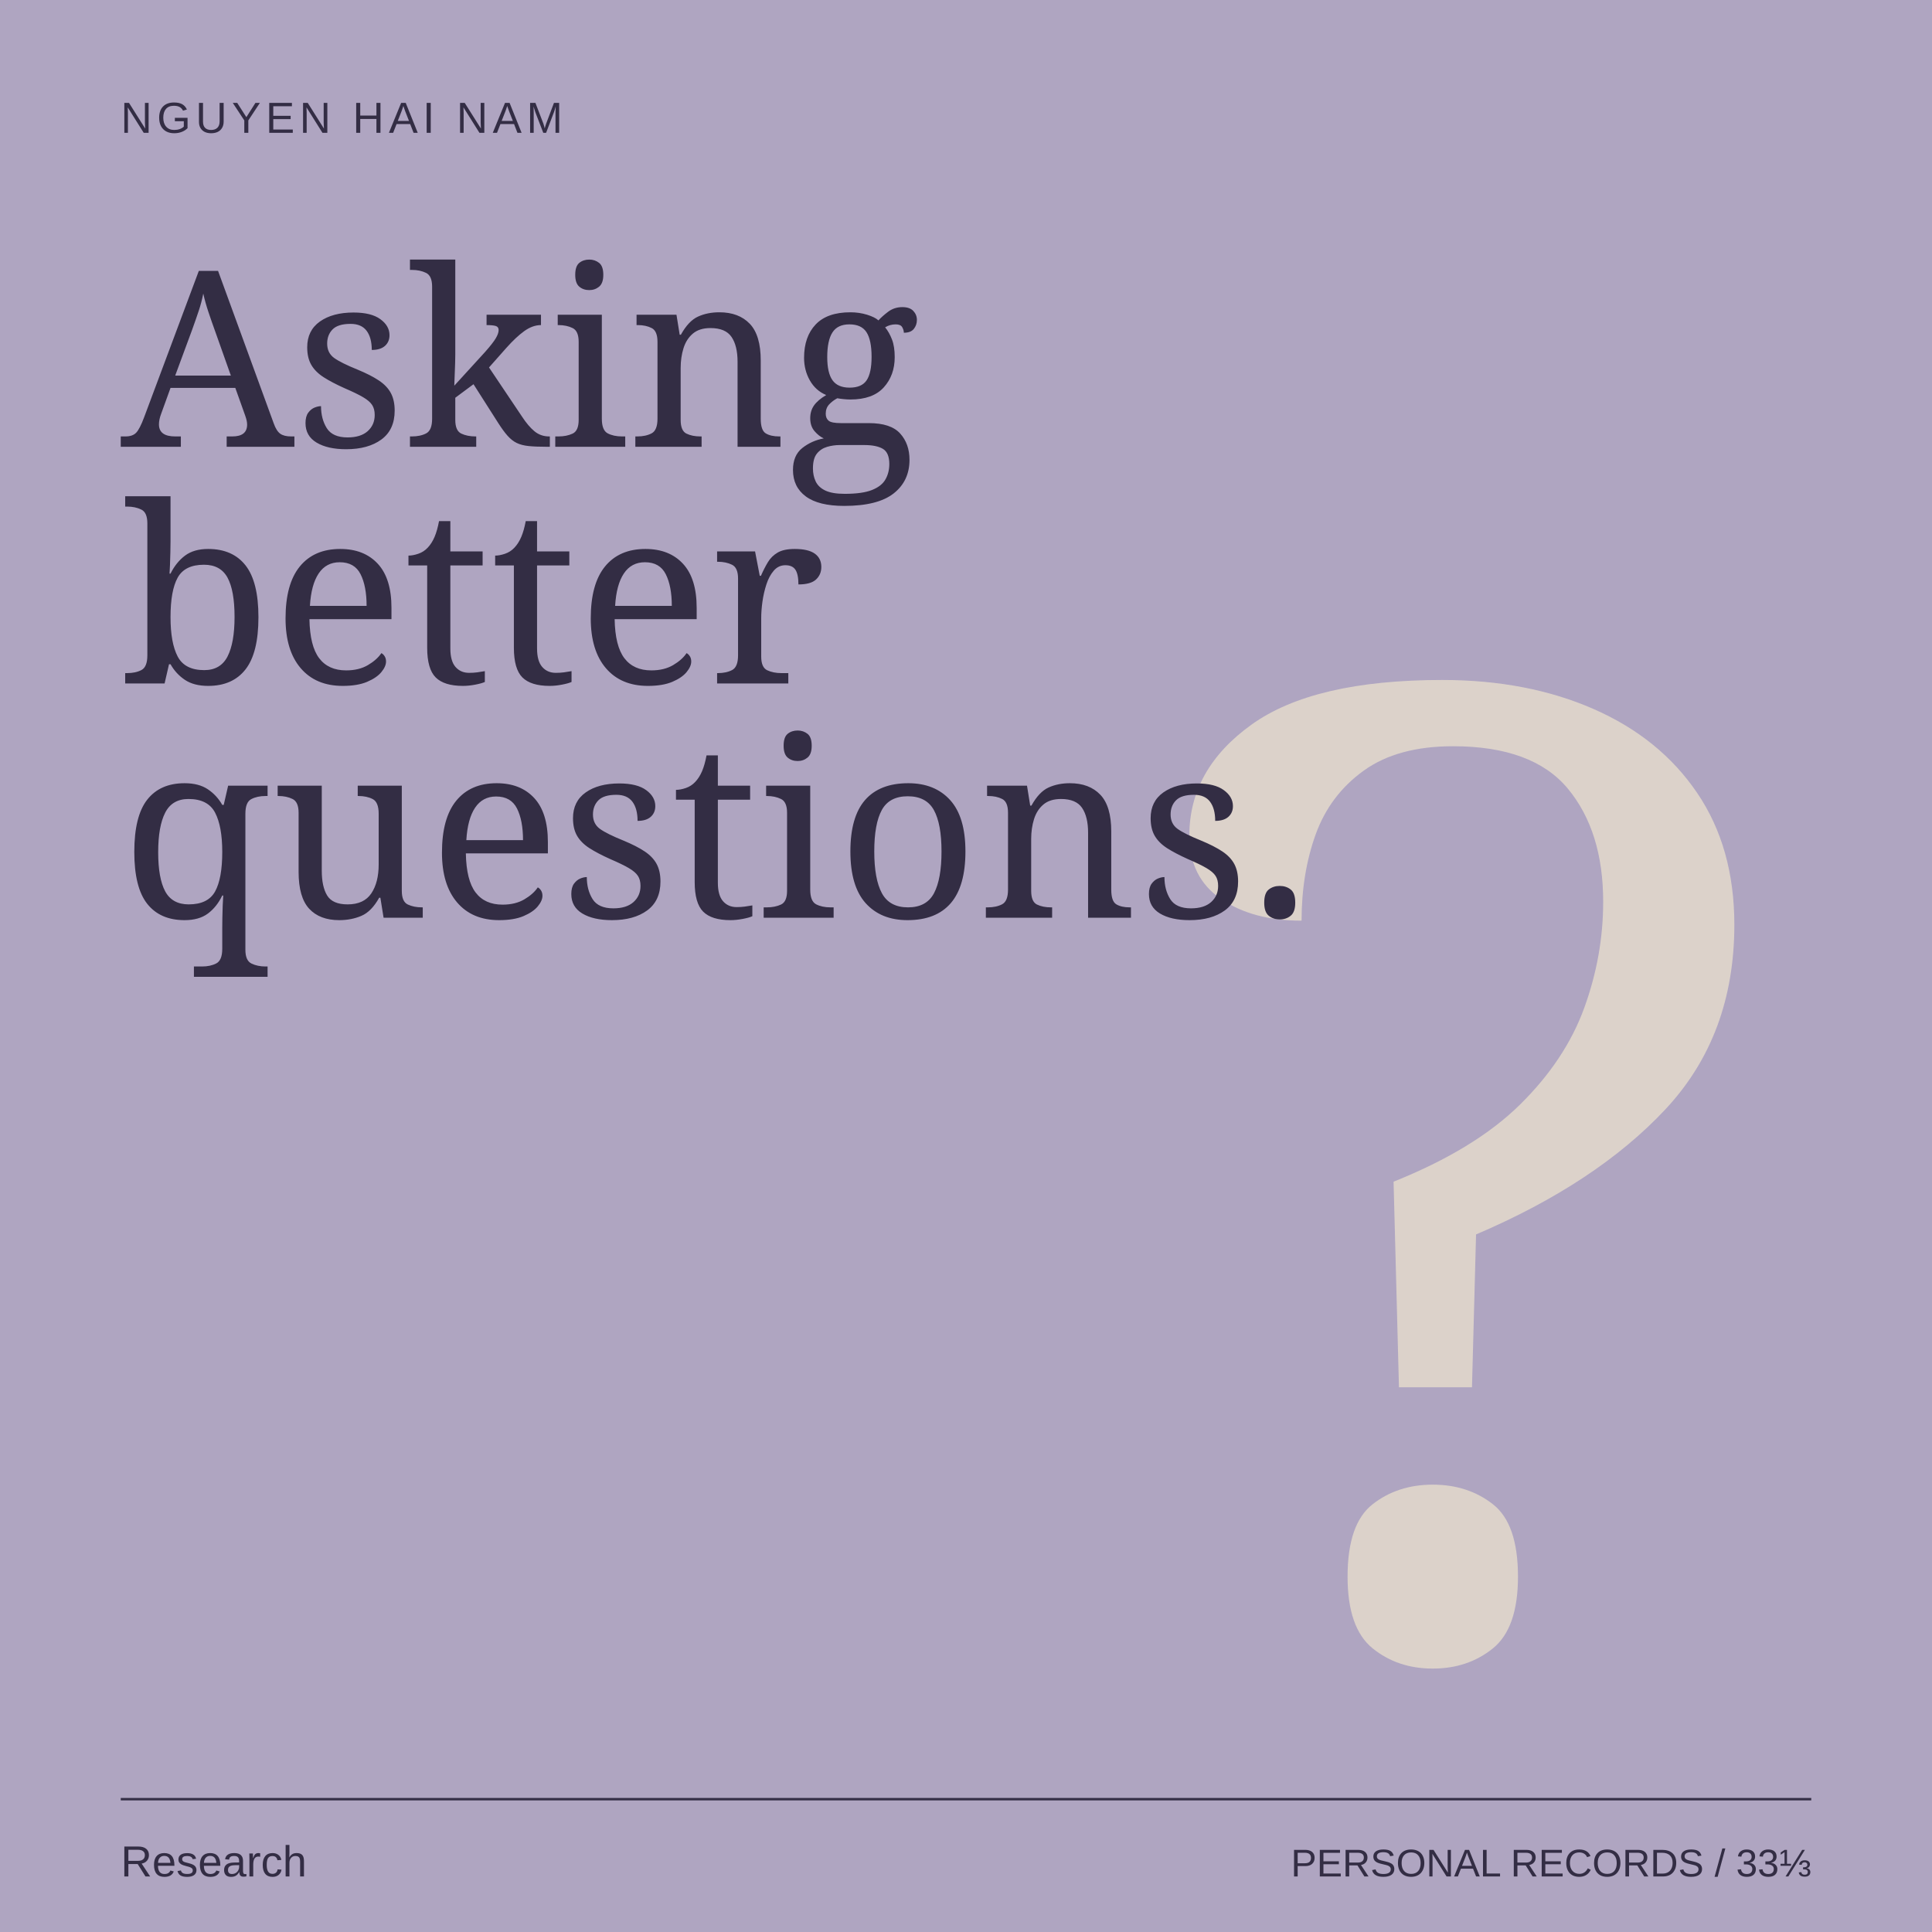
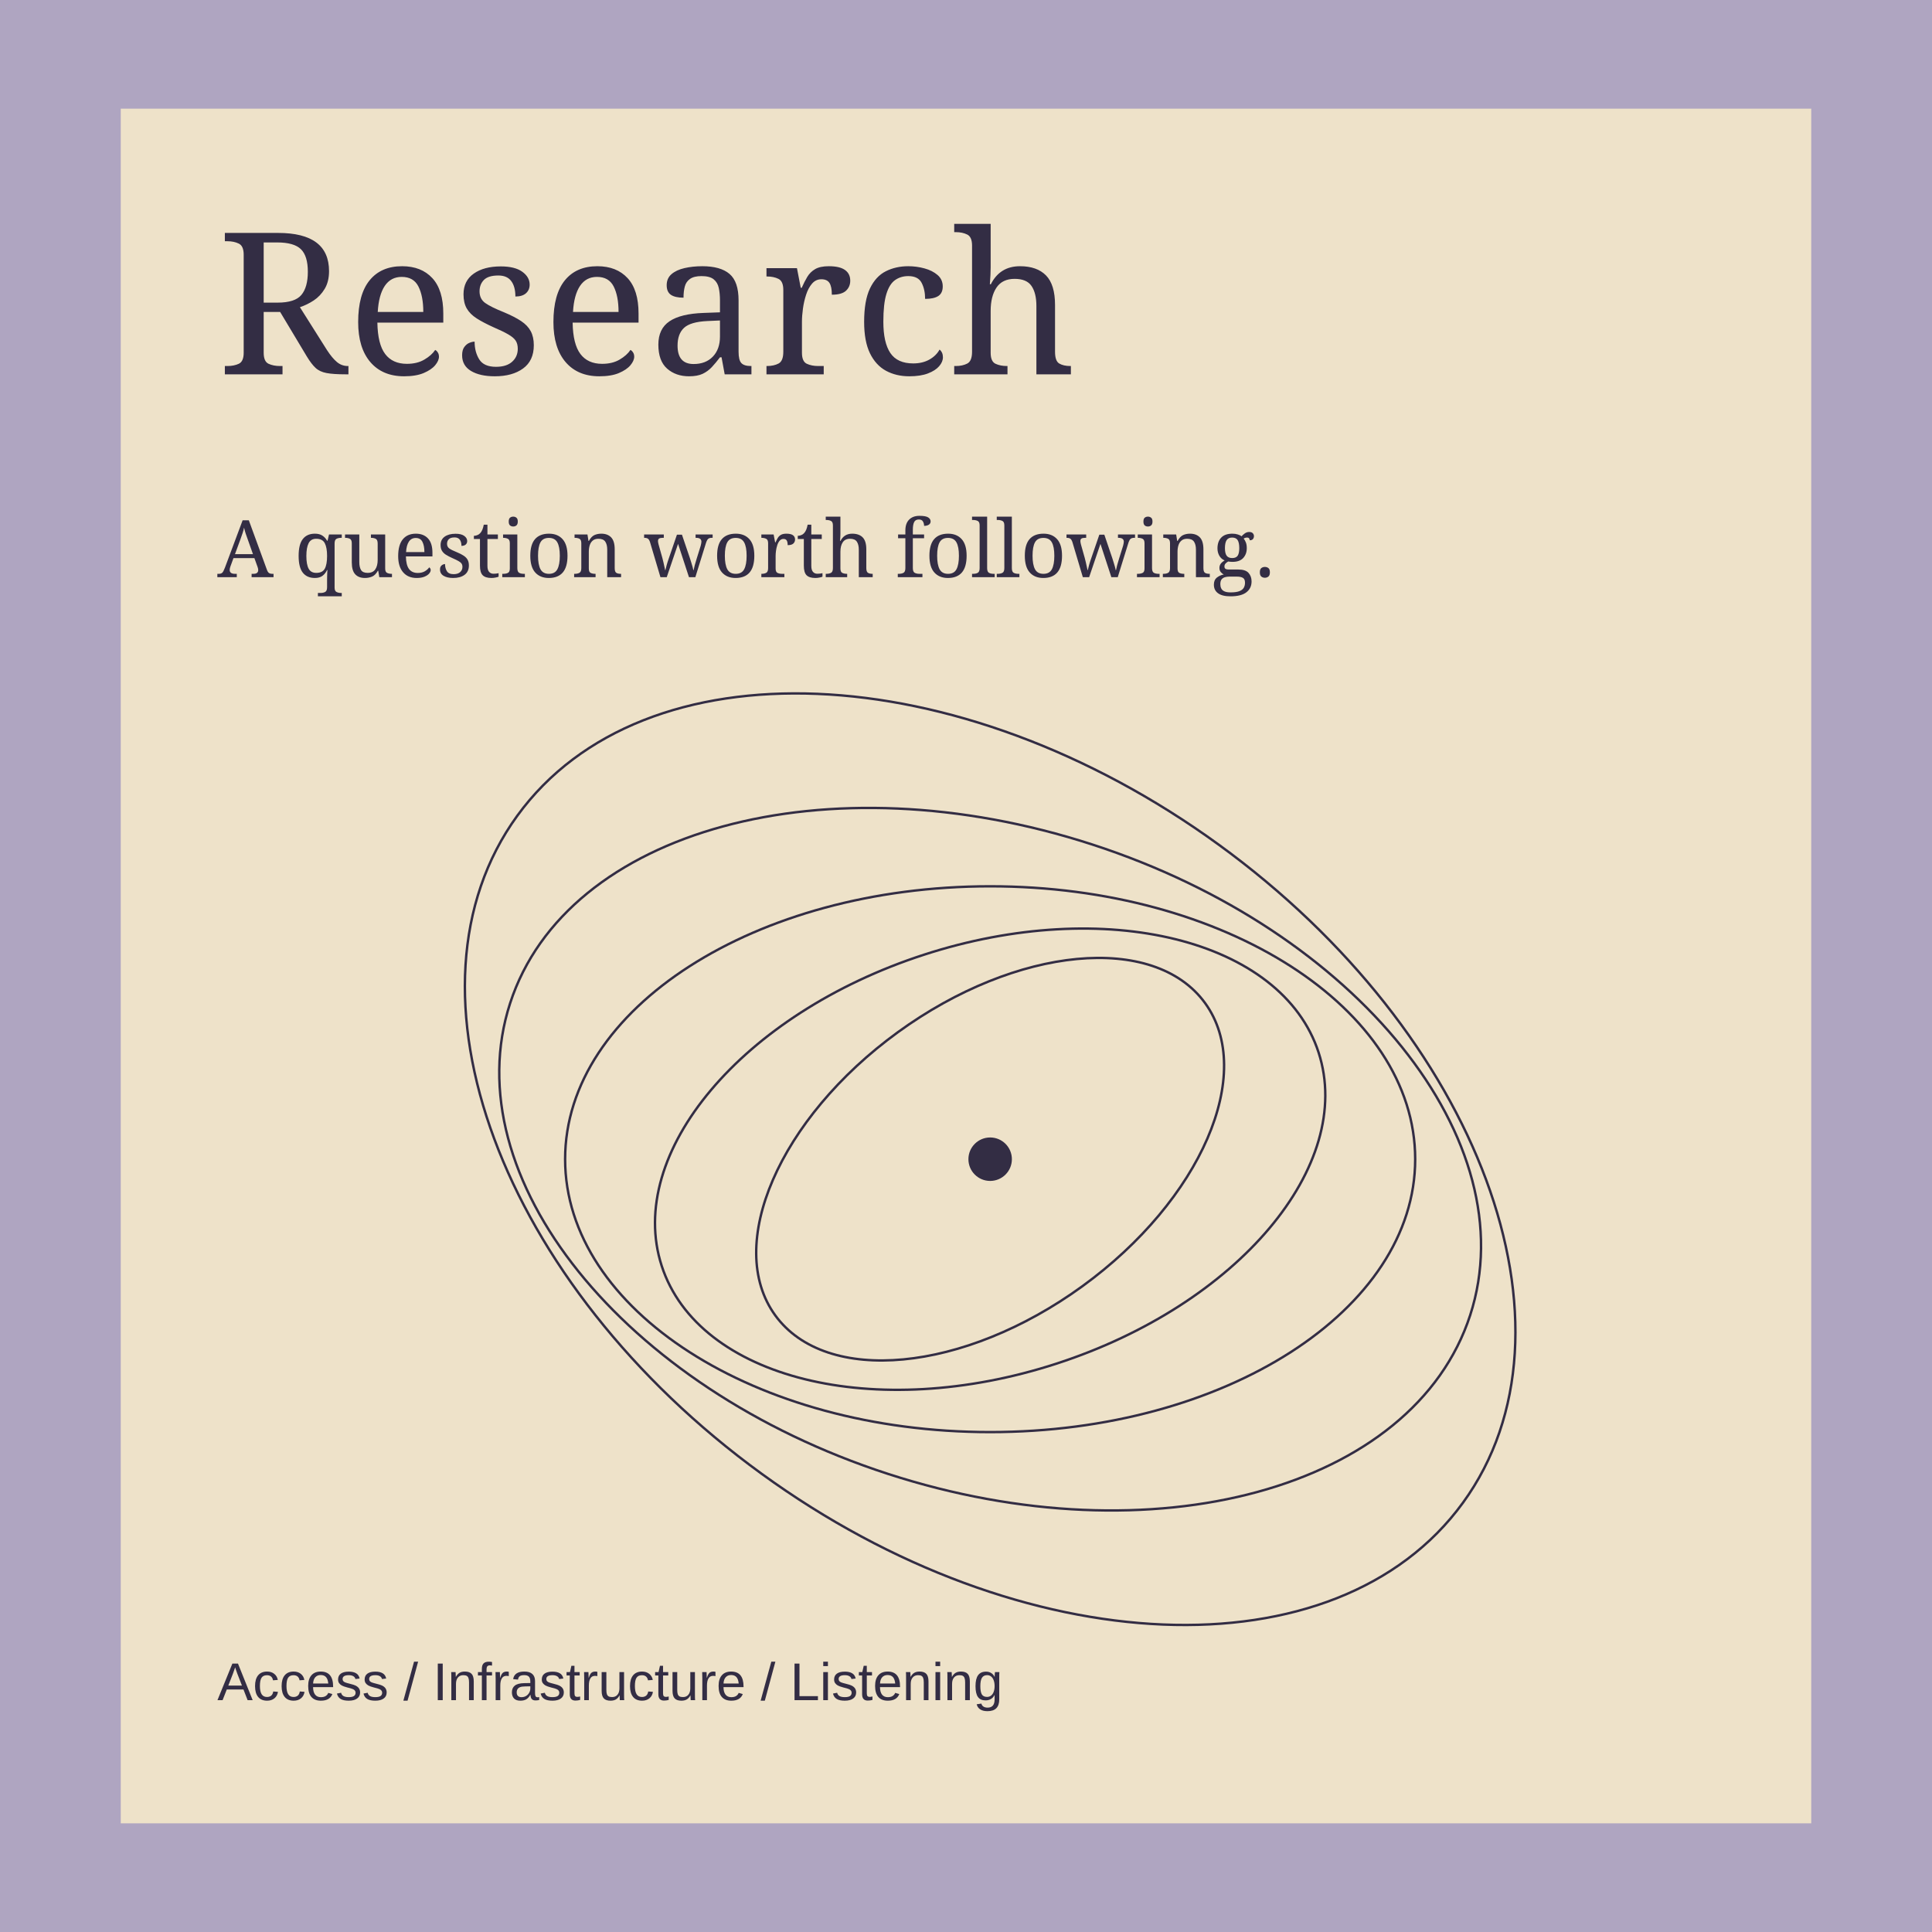
<svg xmlns="http://www.w3.org/2000/svg" width="800" height="800" viewBox="0 0 800 800">
  <rect width="800" height="800" fill="#afa5c1" />
-   <g fill="#332d44" font-family="Arial,sans-serif">
-     <text x="50" y="55" font-size="18" letter-spacing="2">NGUYEN HAI NAM</text>
-     <text x="474" y="687" font-family="Georgia" font-size="560" fill="#f1e8cf" opacity=".68">?</text>
-     <text x="50" y="185" font-family="Georgia" font-size="102">Asking</text>
-     <text x="50" y="283" font-family="Georgia" font-size="102">better</text>
-     <text x="50" y="380" font-family="Georgia" font-size="102">questions.</text>
-     <path d="M50 745H750" stroke="#332d44" />
-     <text x="50" y="777" font-size="18">Research</text>
-     <text x="750" y="777" text-anchor="end" font-size="16">PERSONAL RECORDS / 33⅓</text>
+   <rect x="50" y="45" width="700" height="710" fill="#eee2c9" />
+   <text x="90" y="155" font-family="Georgia" font-size="82" fill="#332d44">Research</text>
+   <text x="90" y="239" font-family="Georgia" font-size="33" fill="#332d44">A question worth following.</text>
+   <g fill="none" stroke="#332d44">
+     <ellipse cx="410" cy="480" rx="110" ry="65" transform="rotate(-36 410 480)" />
+     <ellipse cx="410" cy="480" rx="143" ry="89" transform="rotate(-18 410 480)" />
+     <ellipse cx="410" cy="480" rx="176" ry="113" transform="rotate(0 410 480)" />
+     <ellipse cx="410" cy="480" rx="209" ry="137" transform="rotate(18 410 480)" />
+     <ellipse cx="410" cy="480" rx="242" ry="161" transform="rotate(36 410 480)" />
  </g>
+   <circle cx="410" cy="480" r="9" fill="#332d44" />
+   <text x="90" y="704" font-family="Arial" font-size="22" fill="#332d44">Access / Infrastructure / Listening</text>
</svg>
